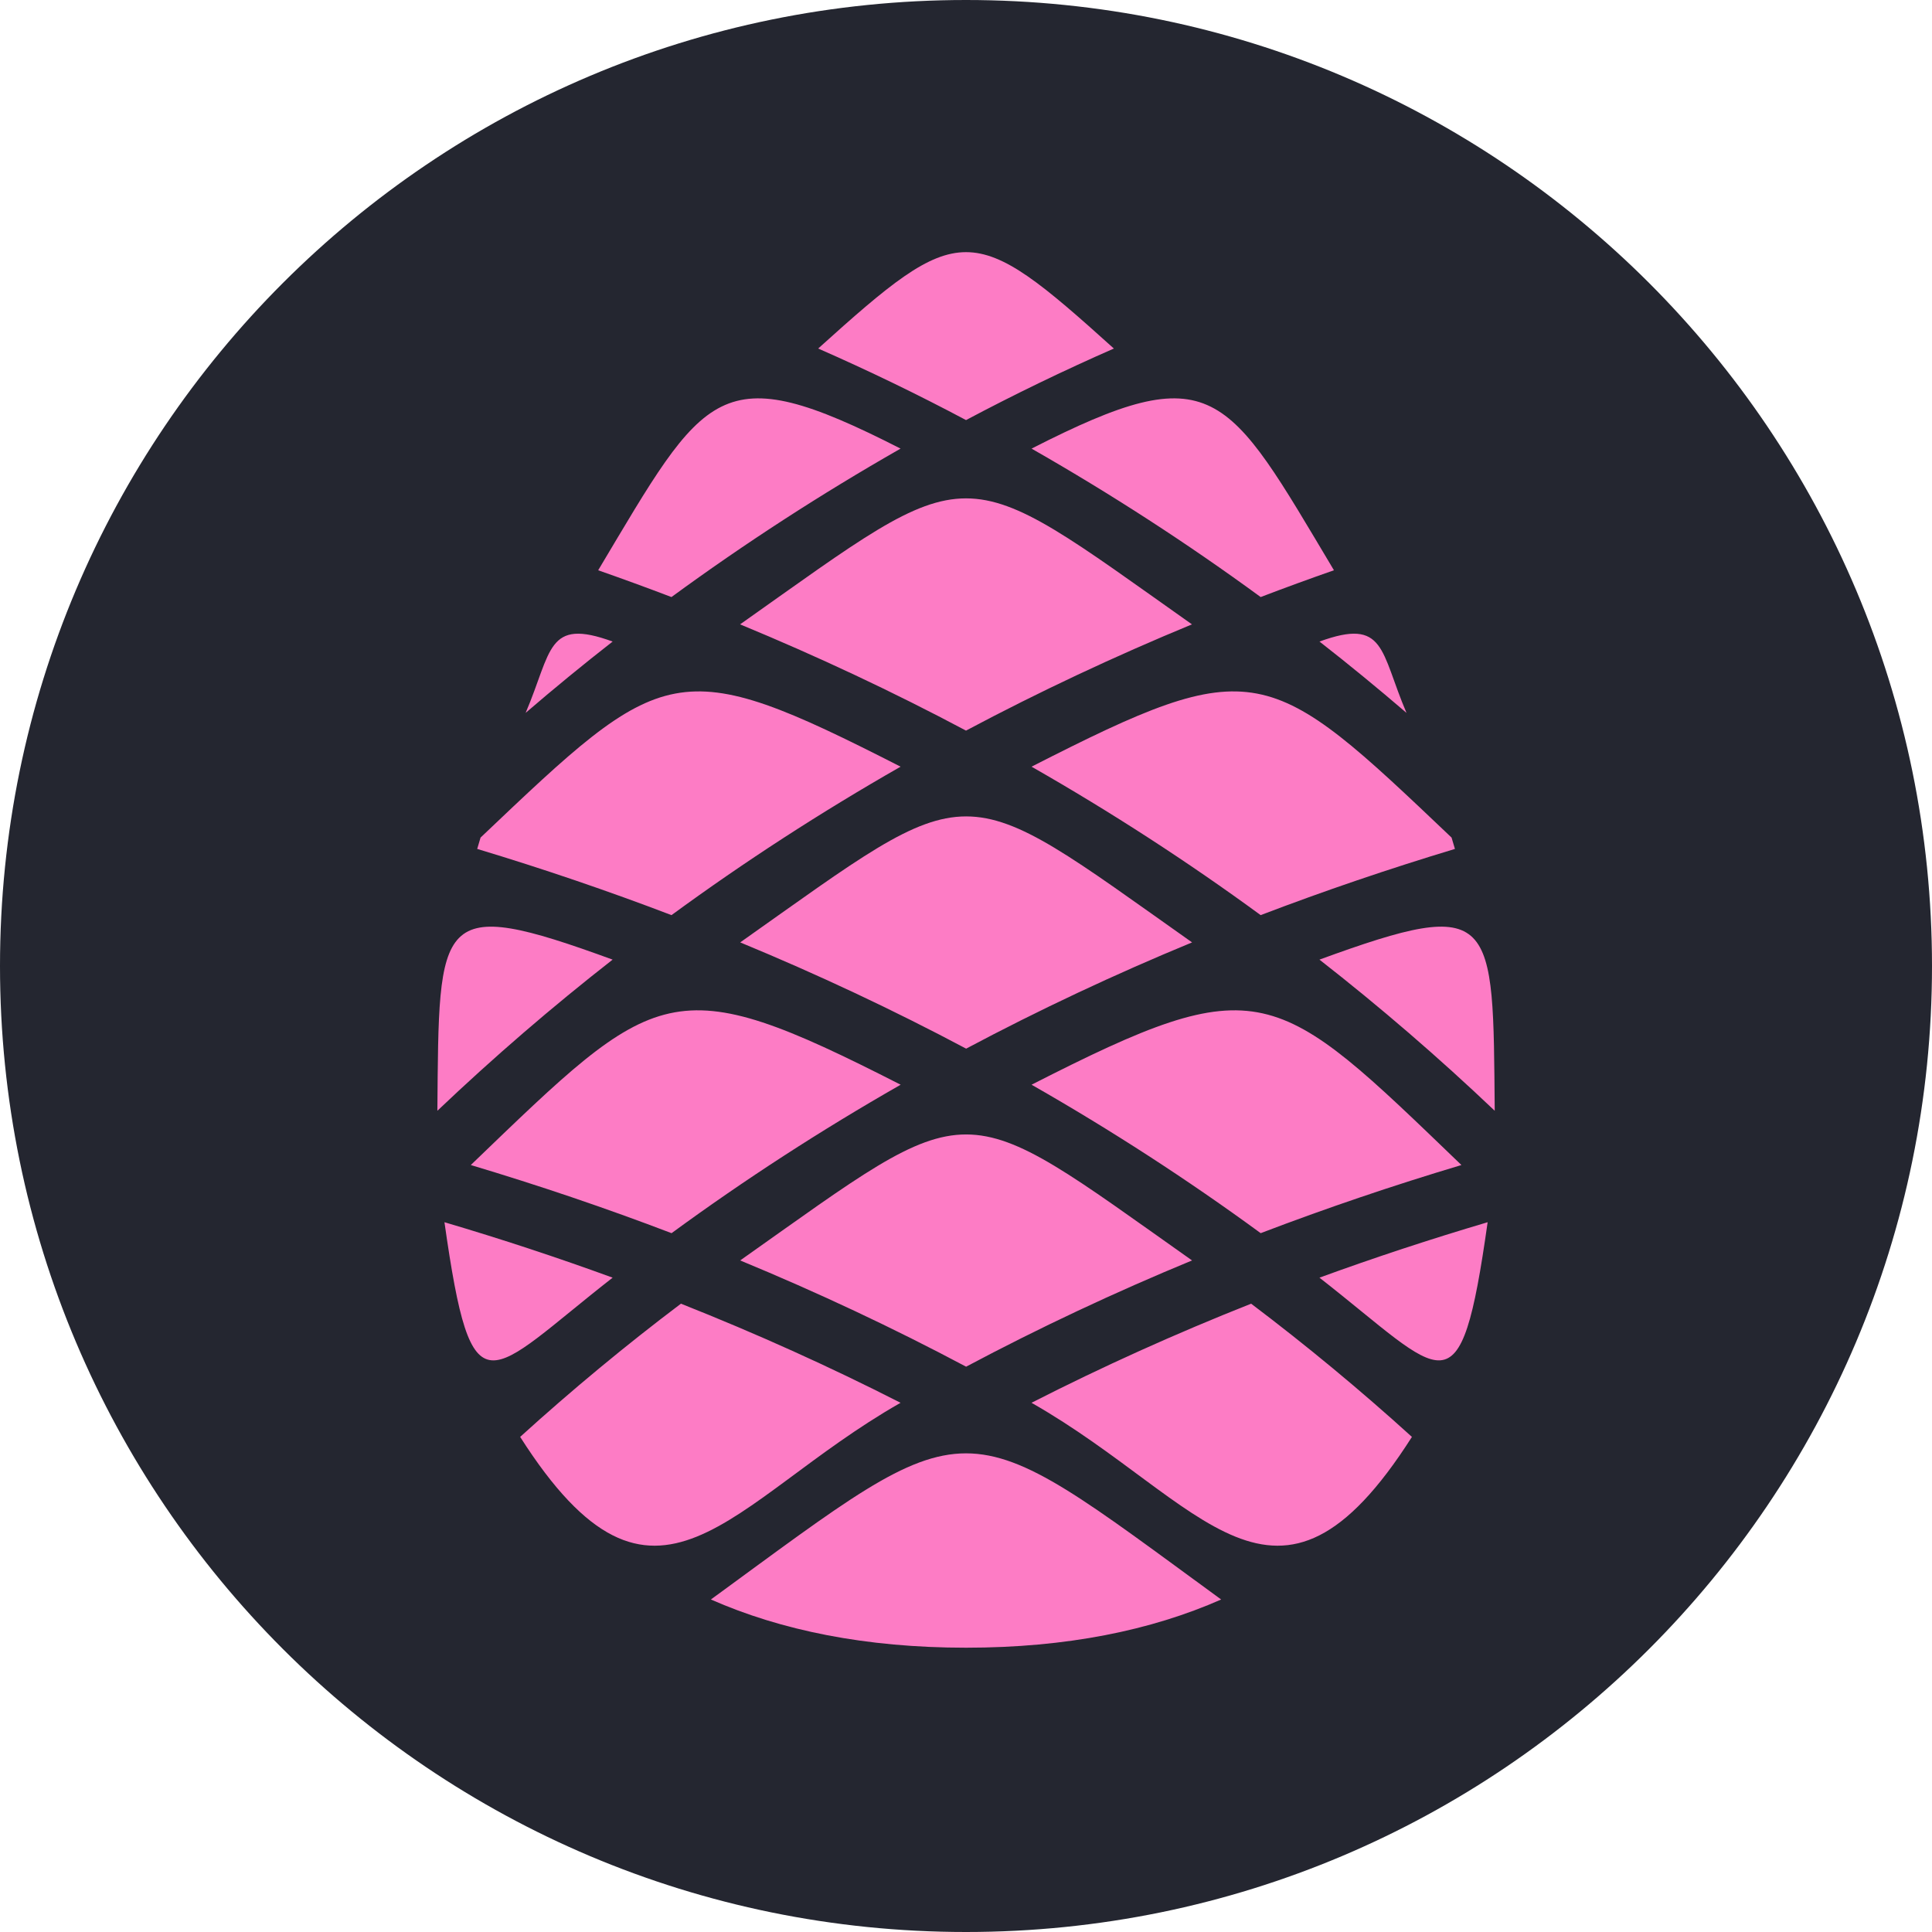
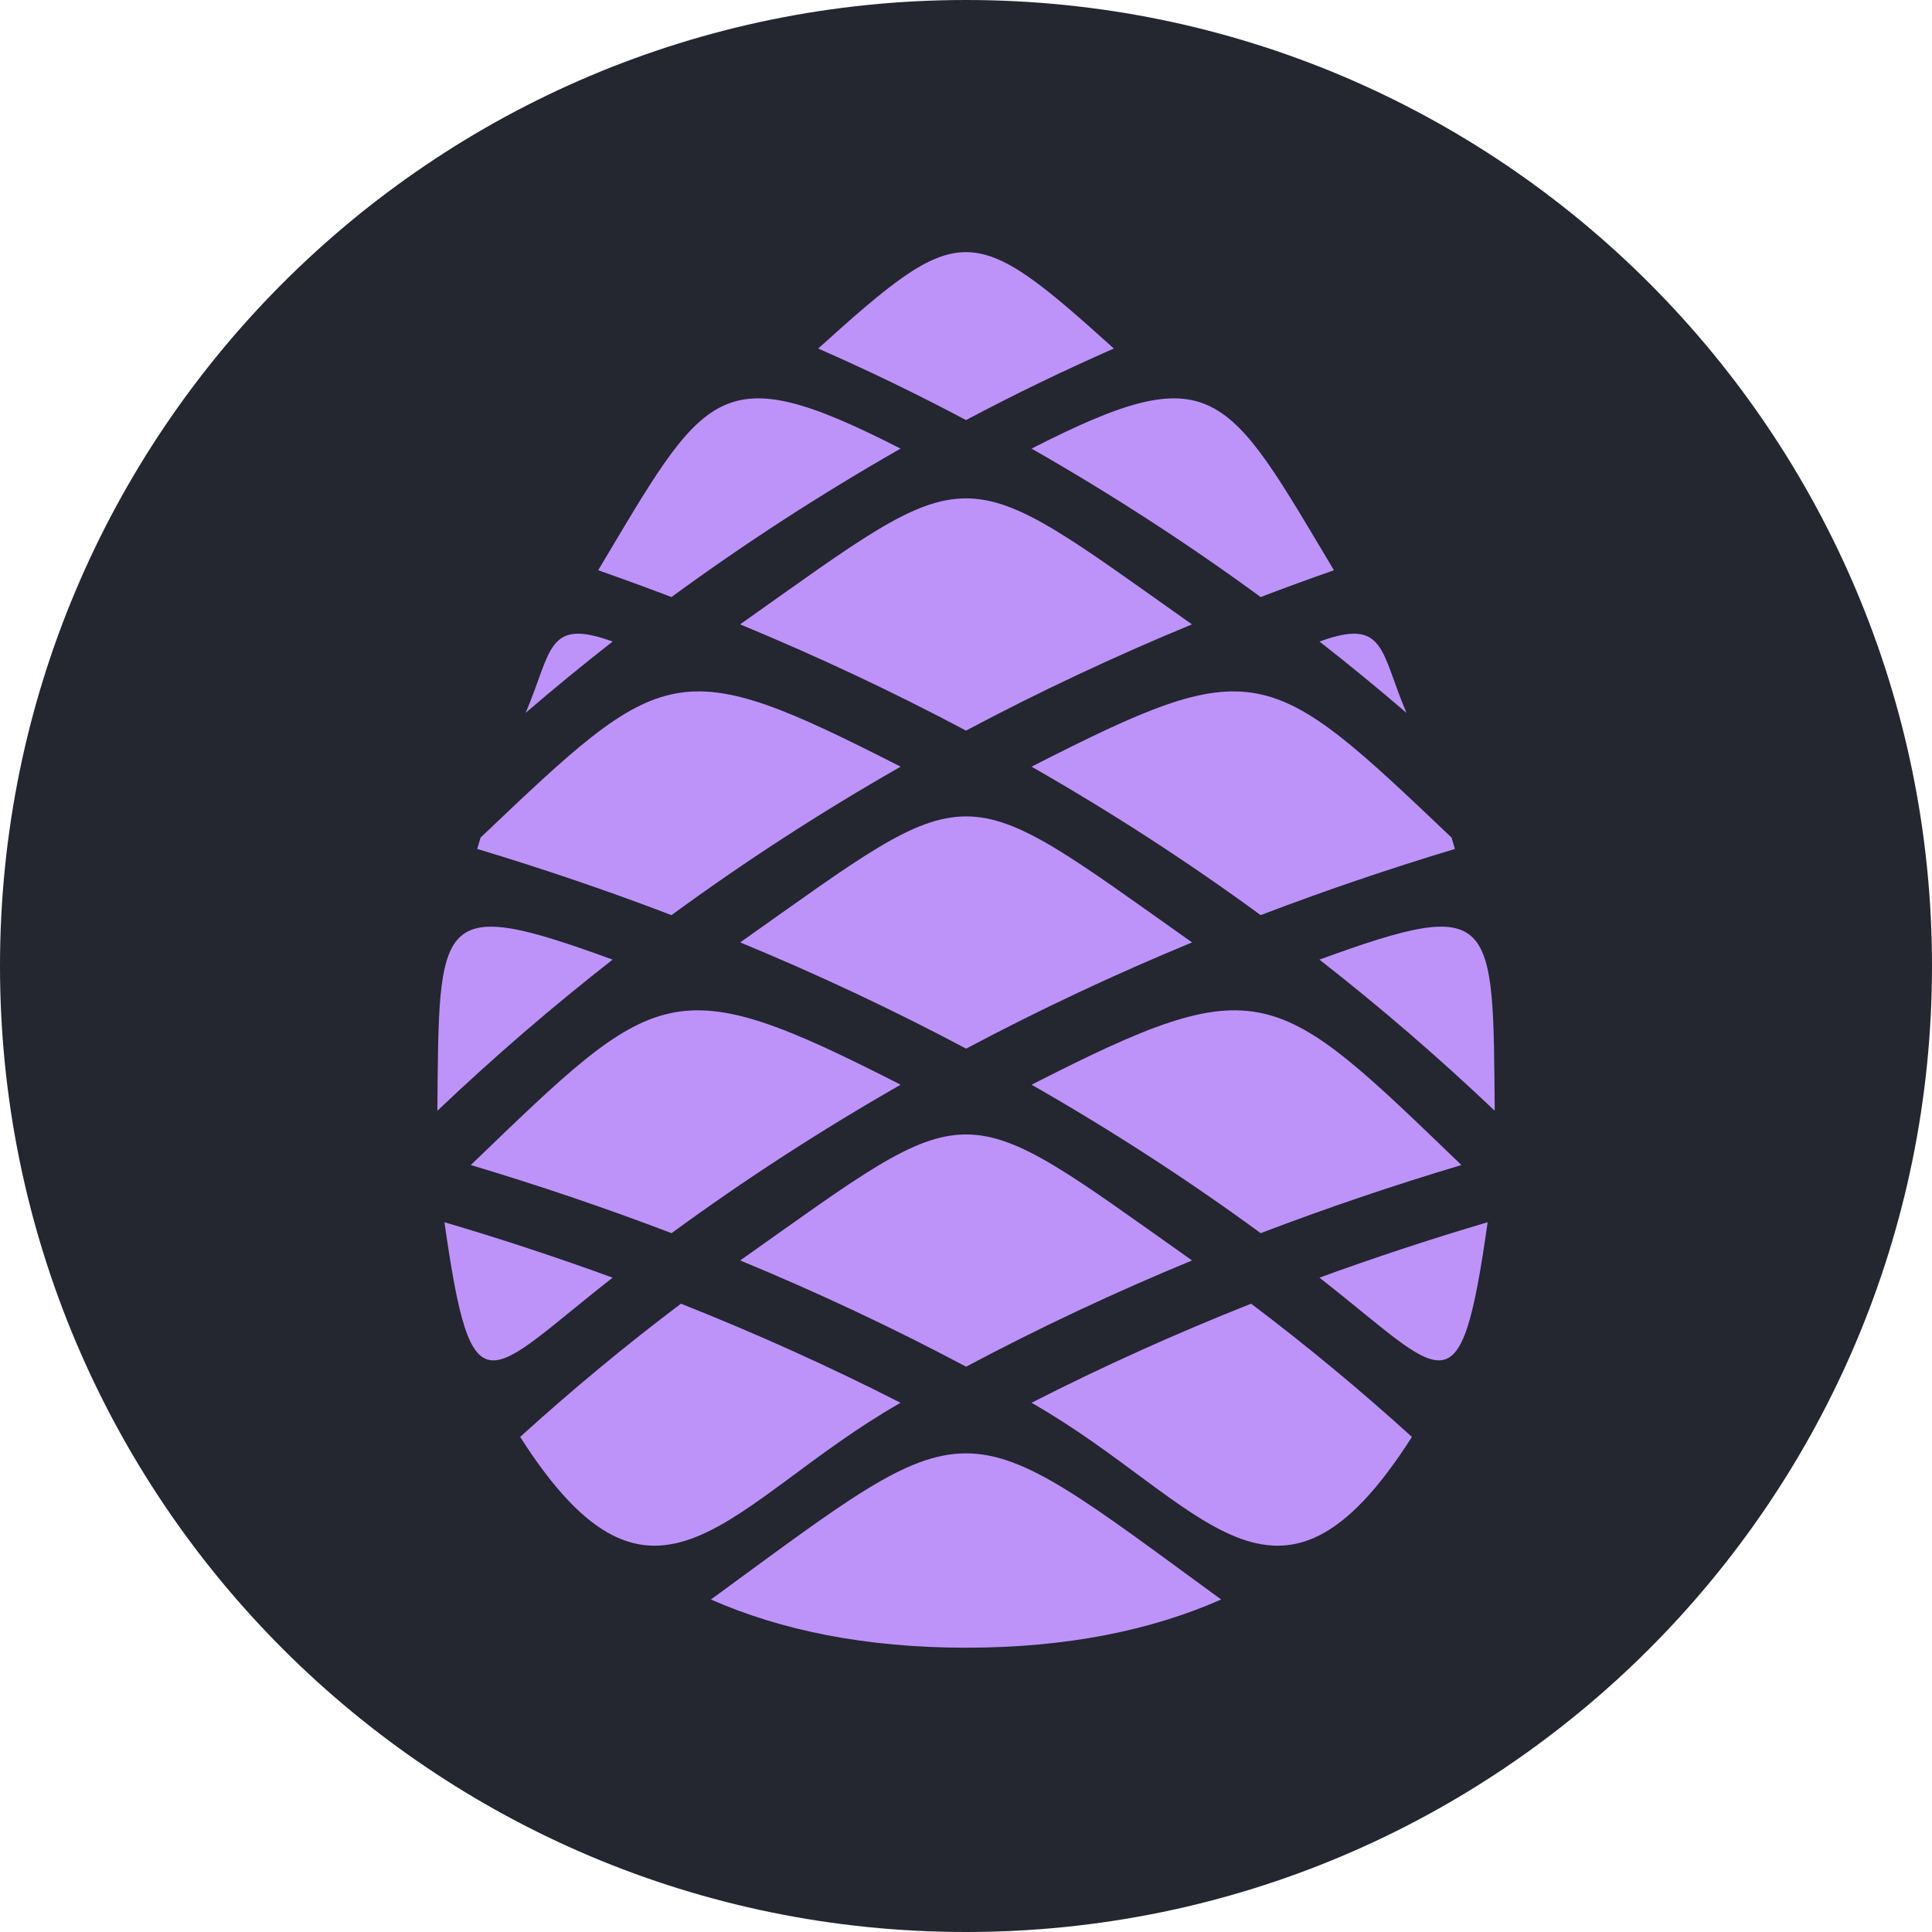
<svg xmlns="http://www.w3.org/2000/svg" id="Layer_1" data-name="Layer 1" viewBox="0 0 600 600">
  <defs>
    <style>
      .cls-1, .cls-2 {
        fill: none;
      }

      .cls-3 {
-         fill: #fd7cc5;
+         fill: #bd93f9;
      }

      .cls-4 {
        fill: #242630;
      }

      .cls-2 {
        clip-path: url(#clippath);
      }
    </style>
    <clipPath id="clippath">
      <rect class="cls-1" width="600" height="600" />
    </clipPath>
  </defs>
  <g class="cls-2">
    <path class="cls-4" d="m300,600c165.68,0,300-134.32,300-300S465.68,0,300,0,0,134.32,0,300s134.32,300,300,300" />
    <path class="cls-3" d="m300,226.9c22.7-12.07,46.1-23.05,70.17-33-73.85-52.17-66.49-52.17-140.33,0,24.07,9.95,47.46,20.93,70.17,33m-45.91-118.66c15.65,6.87,30.96,14.27,45.91,22.22,14.96-7.95,30.26-15.35,45.91-22.22-44.24-39.91-47.59-39.91-91.83,0m-68.32,68.86c7.65,2.68,15.23,5.45,22.76,8.32,22.77-16.67,46.43-31.98,70.94-45.98l.21-.12c-56.74-28.95-60.43-18.32-93.91,37.78m-22.53,44.29c8.85-7.61,17.86-15,27.02-22.15-20.54-7.5-18.81,2.93-27.02,22.15m-14,38.73c-.35,1.17-.7,2.35-1.04,3.52,20.53,6.19,40.65,13.04,60.34,20.56,22.77-16.67,46.43-31.98,70.94-45.98l.21-.12c-69.85-35.64-73.39-32.23-130.45,22.02m-13.41,84.84c17.5-16.64,35.65-32.28,54.43-46.94-55.06-20.11-53.91-13.61-54.43,46.94m2.2,34.61c8.64,60.89,13.14,47.75,52.23,17.22-17.08-6.24-34.5-11.98-52.23-17.22m23.51,66.67c42.17,66.19,64.7,19.94,117.93-10.47l.21-.12c-22.08-11.26-44.82-21.51-68.21-30.78-17.18,12.97-33.82,26.75-49.93,41.37m59.24,50.5c21.75,9.58,48,14.97,79.23,14.97h0c31.23,0,57.5-5.38,79.23-14.97-82.91-60.52-75.56-60.52-158.47,0m217.71-50.5c-16.11-14.62-32.76-28.4-49.93-41.37-23.39,9.27-46.14,19.52-68.21,30.78l.22.12c53.21,30.39,75.79,76.67,117.93,10.47m23.51-66.67c-17.73,5.25-35.15,10.98-52.23,17.22,39.07,30.51,43.61,43.68,52.23-17.22m2.2-34.61c-.53-60.55.63-67.06-54.43-46.94,18.78,14.67,36.93,30.3,54.43,46.94m-12.36-81.32c-.34-1.17-.69-2.35-1.04-3.52-57.06-54.25-60.6-57.66-130.45-22.02l.22.12c24.51,14,48.17,29.31,70.94,45.98,19.69-7.52,39.8-14.36,60.34-20.56m-15.05-42.25c-8.21-19.22-6.48-29.65-27.02-22.15,9.16,7.15,18.16,14.54,27.02,22.15m-22.53-44.29c-33.49-56.1-37.17-66.73-93.91-37.78l.21.12c24.51,14,48.17,29.31,70.94,45.98,7.52-2.87,15.11-5.65,22.76-8.32m-114.24,247.34c22.7-12.07,46.1-23.06,70.17-33-73.85-52.17-66.49-52.17-140.33,0,24.07,9.95,47.46,20.93,70.17,33m-91.48-41.47c22.77-16.67,46.43-31.98,70.94-45.98l.21-.12c-71.47-36.46-75.41-30.94-133.5,24.94,21.23,6.36,42.02,13.4,62.34,21.16m245.31-21.16c-58.09-55.88-62.03-61.4-133.5-24.94l.22.12c24.51,14,48.17,29.31,70.94,45.98,20.33-7.76,41.11-14.81,62.35-21.16m-153.83-36.14c22.7-12.07,46.1-23.06,70.17-33-73.85-52.17-66.49-52.17-140.33,0,24.07,9.95,47.46,20.93,70.17,33" />
  </g>
</svg>
